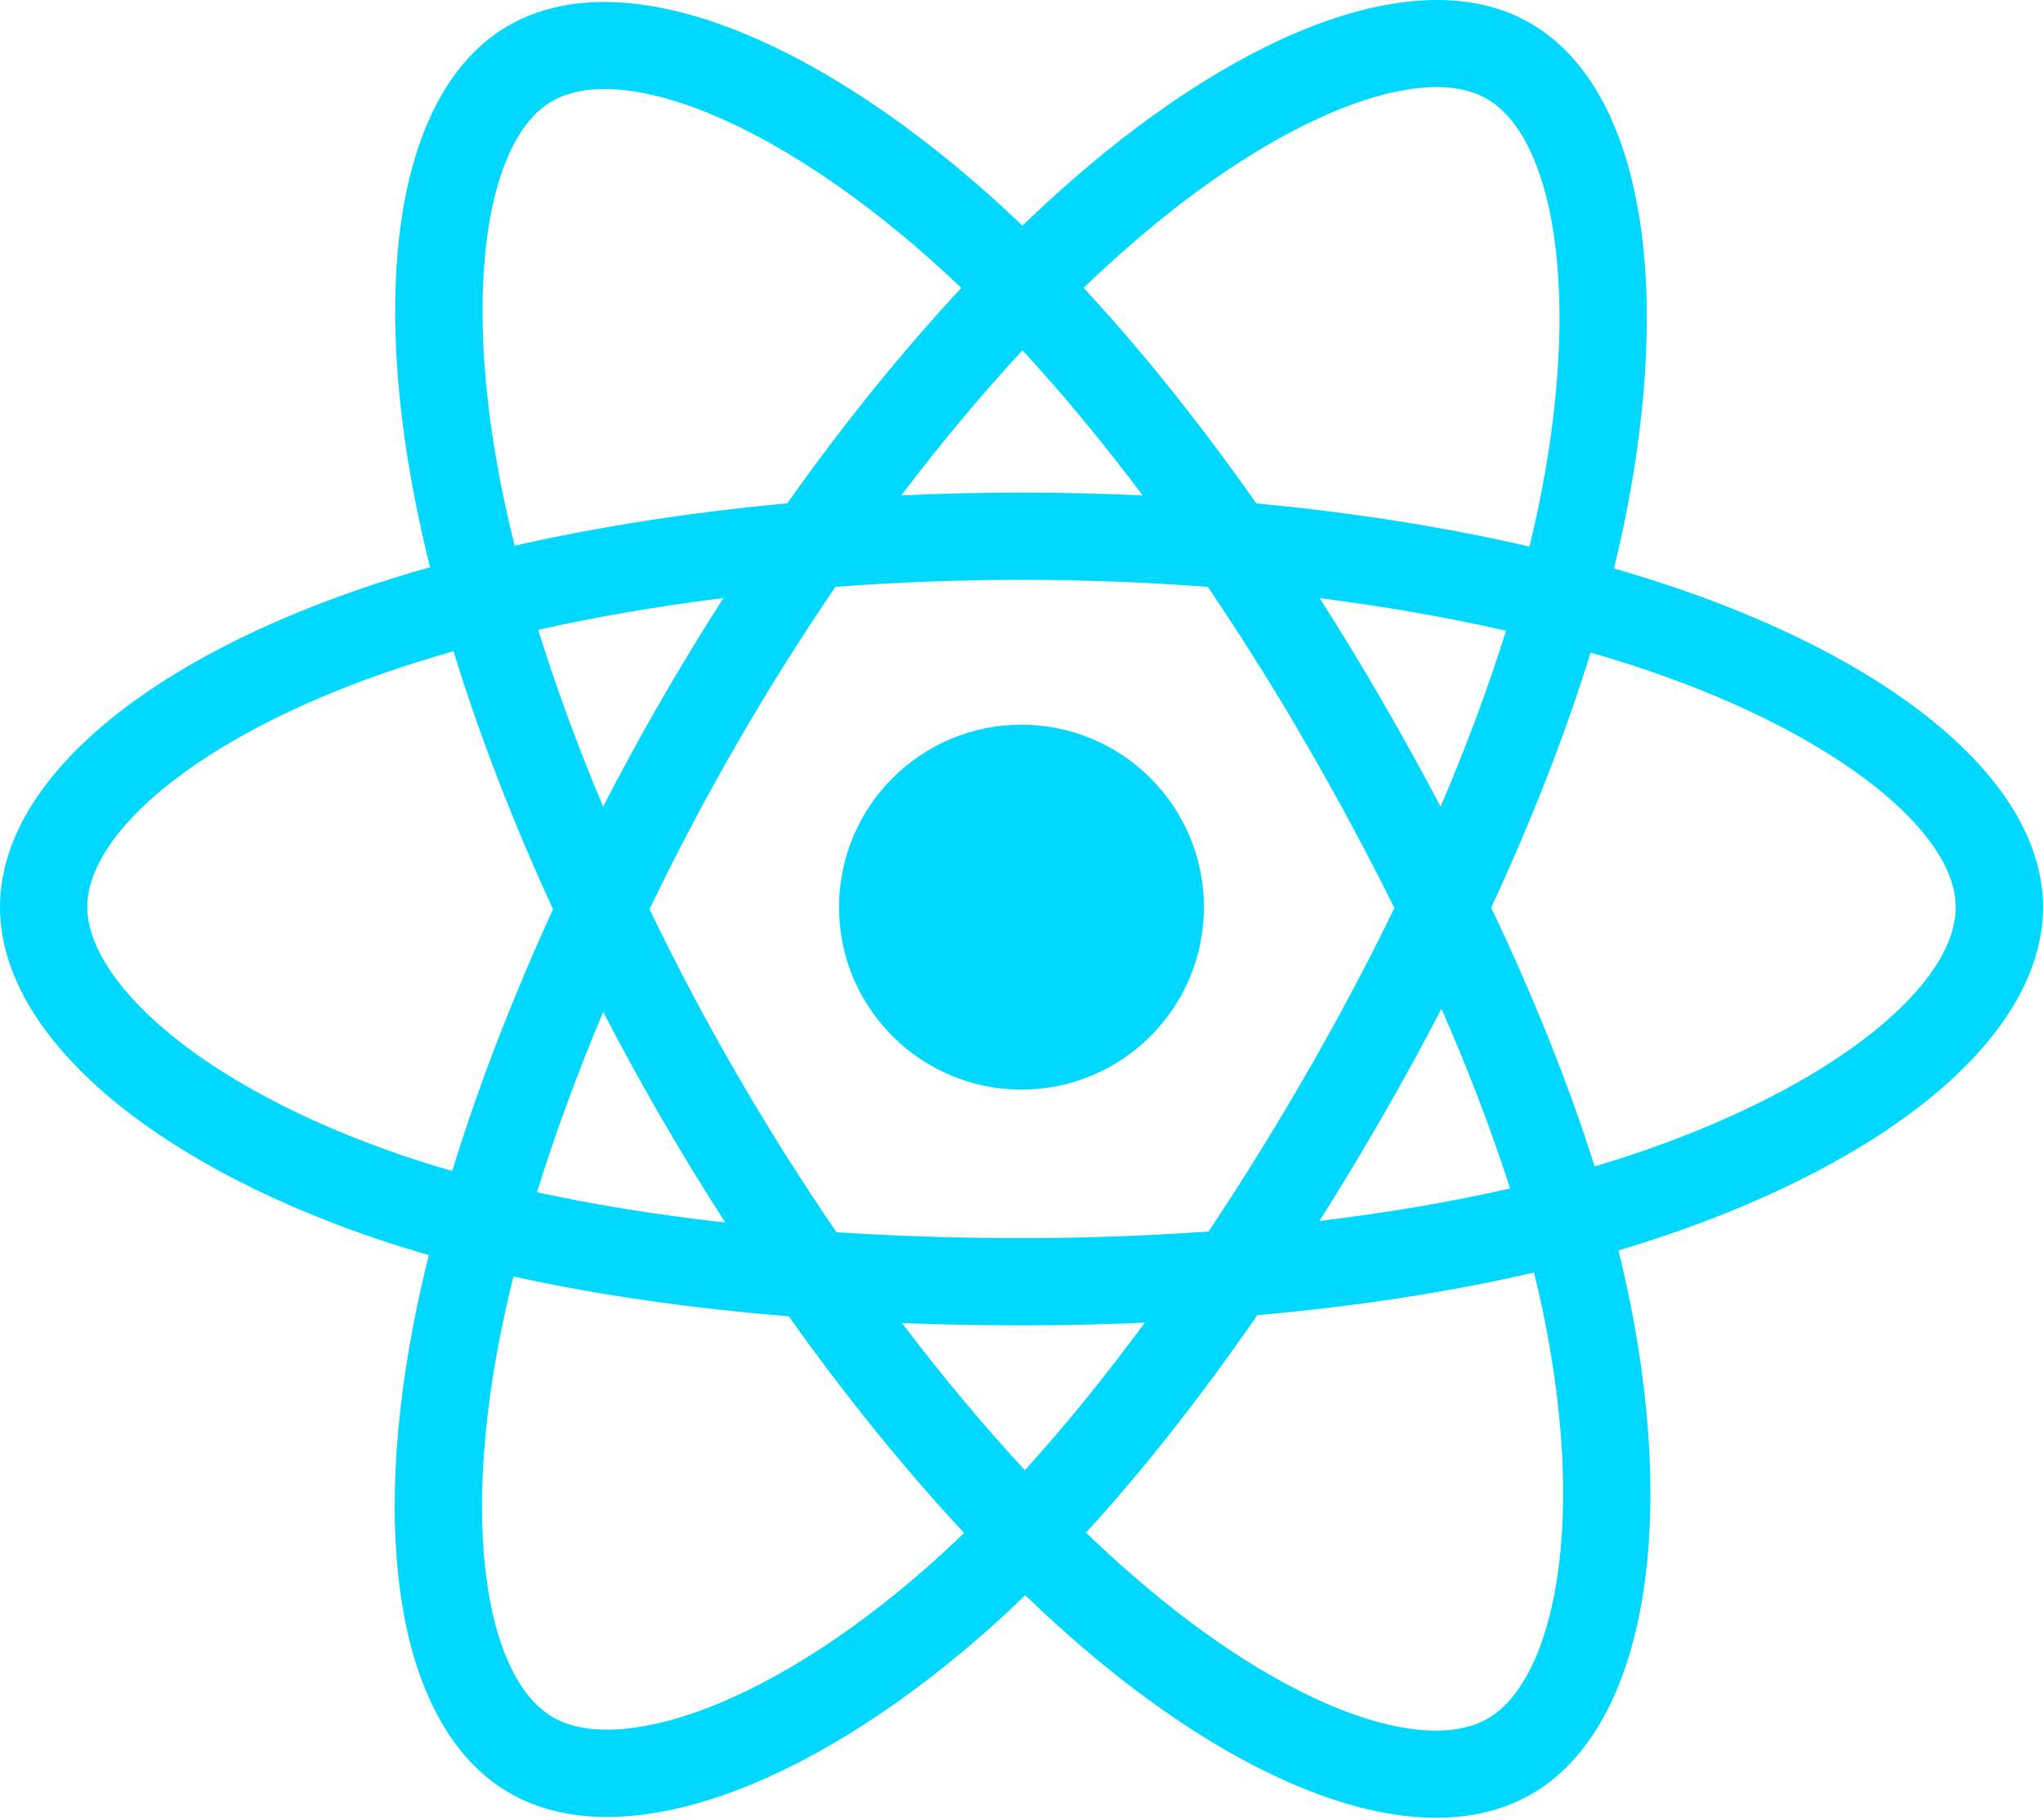
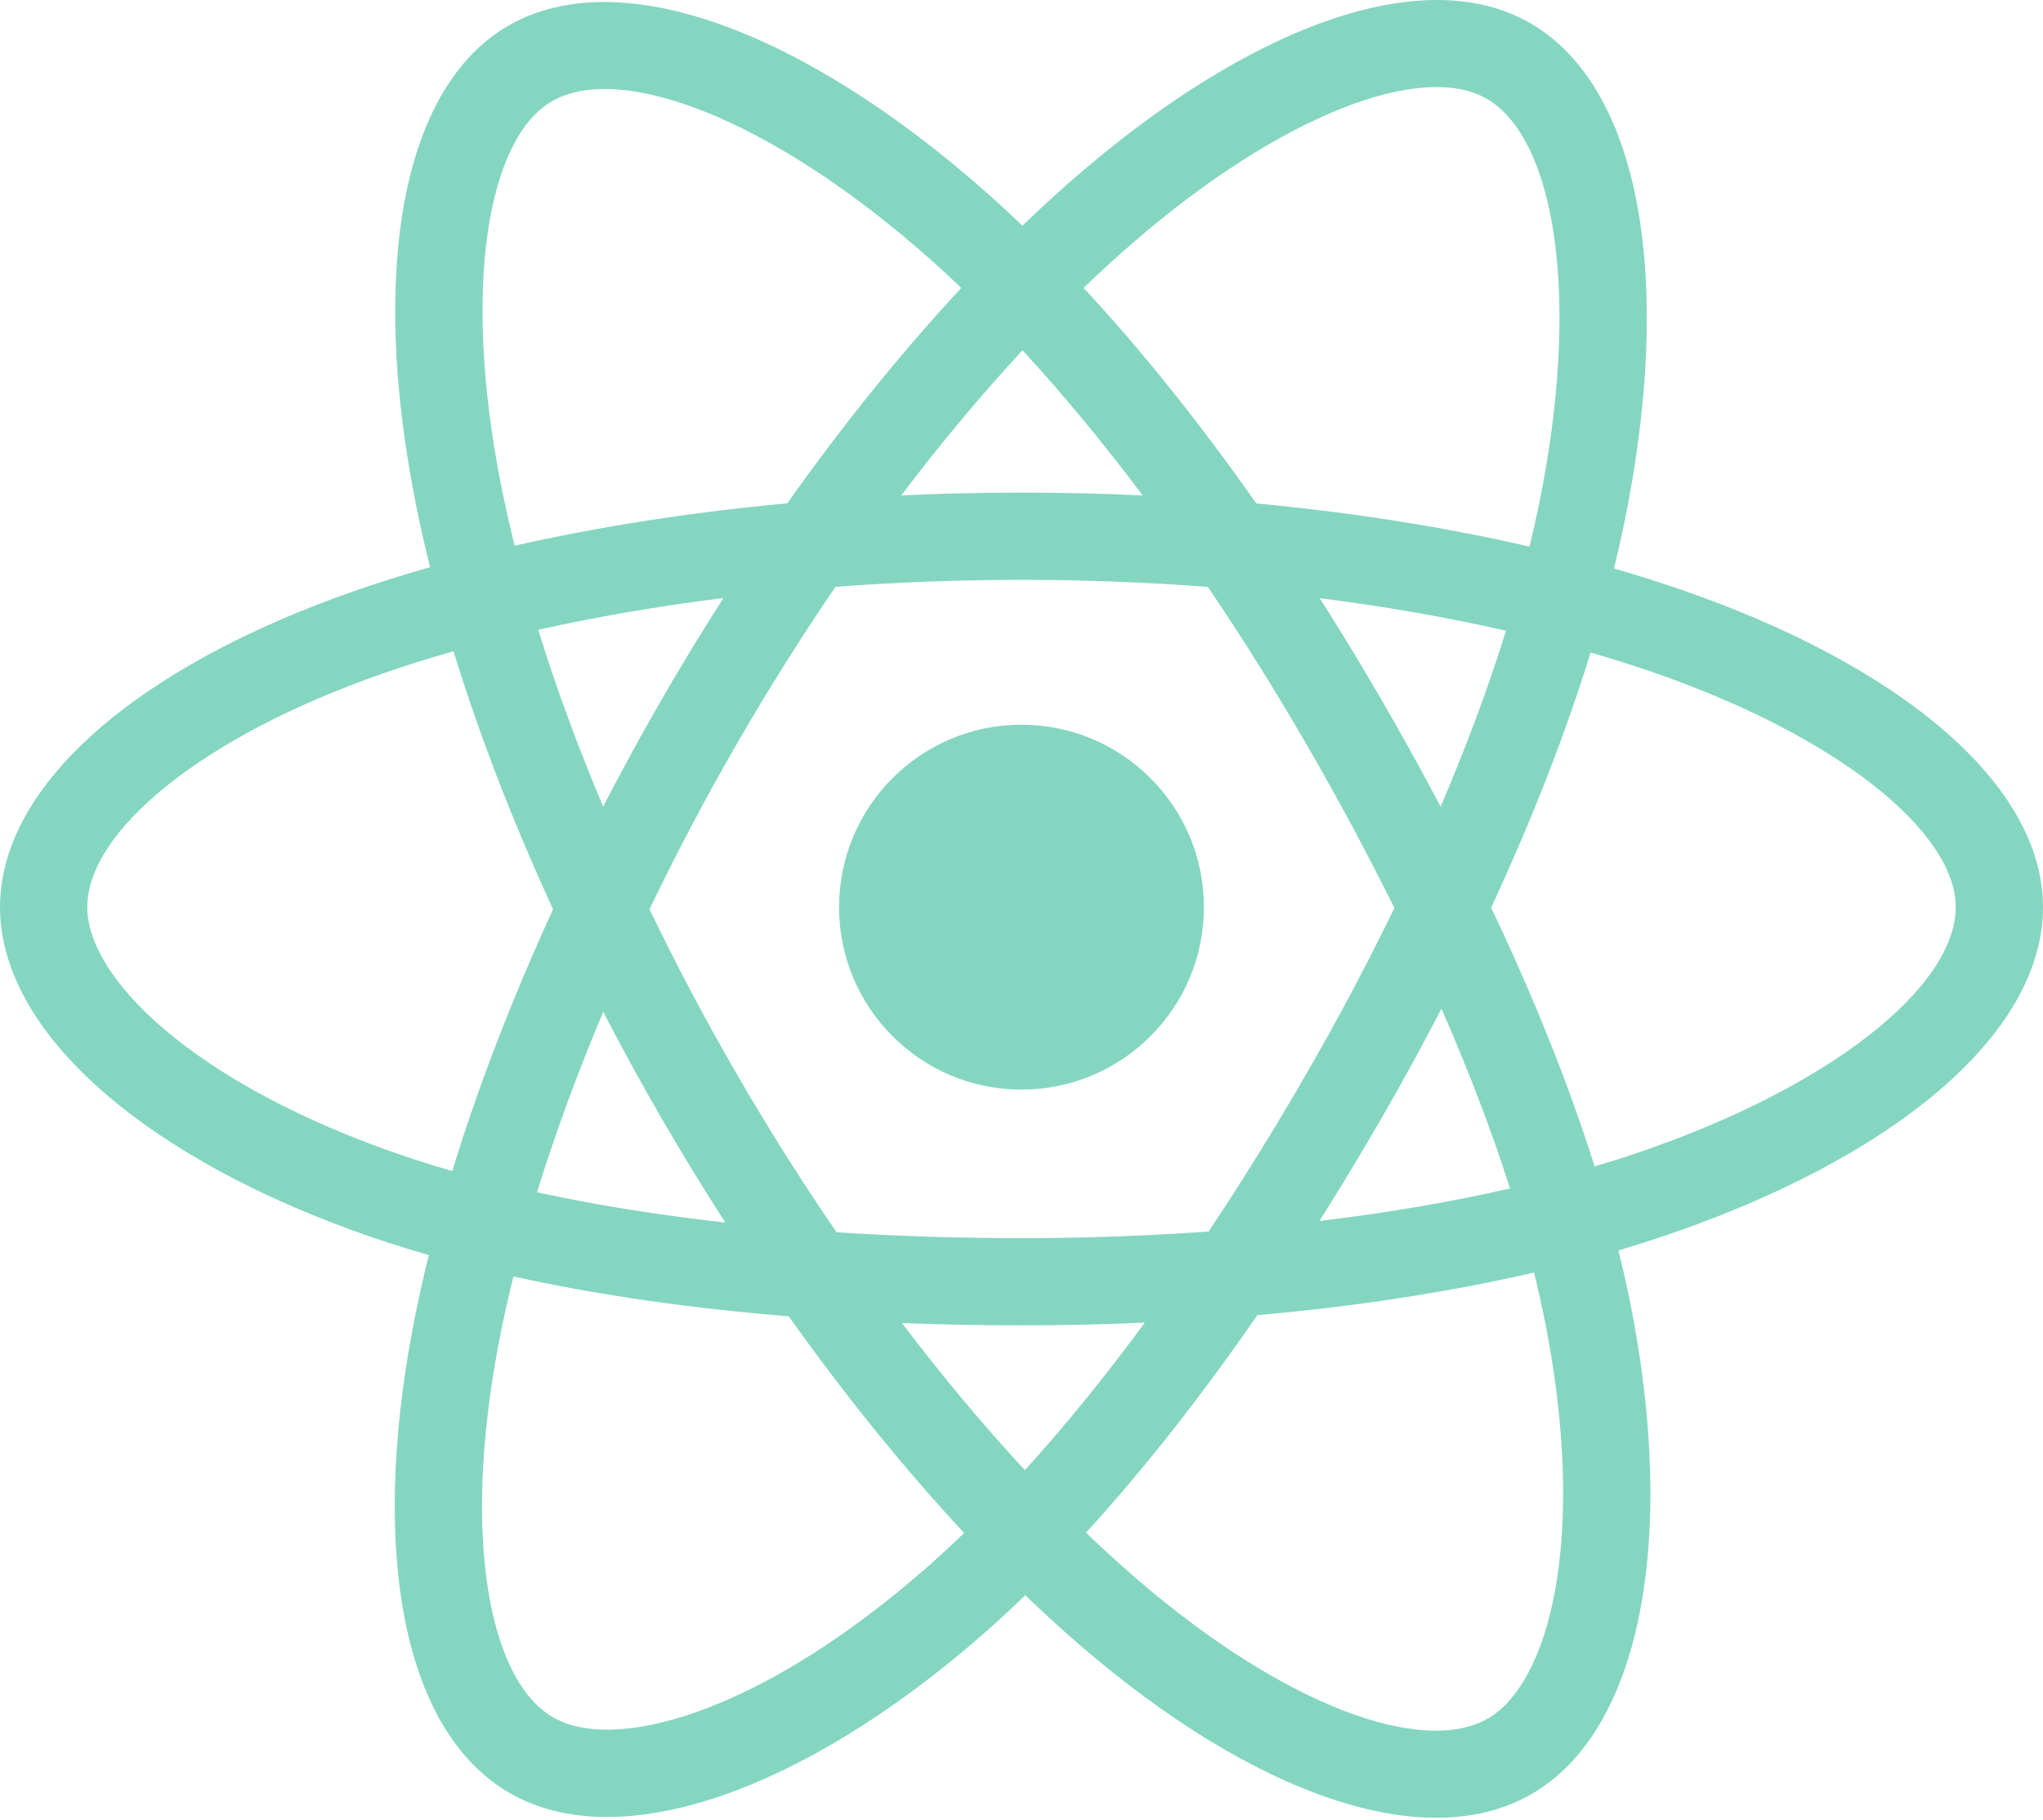
<svg xmlns="http://www.w3.org/2000/svg" aria-hidden="true" role="img" class="iconify iconify--logos" width="35.93" height="32" preserveAspectRatio="xMidYMid meet" viewBox="0 0 256 228">
-   <path fill="#00D8FF" d="M210.483 73.824a171.49 171.49 0 0 0-8.24-2.597c.465-1.9.893-3.777 1.273-5.621c6.238-30.281 2.16-54.676-11.769-62.708c-13.355-7.7-35.196.329-57.254 19.526a171.23 171.23 0 0 0-6.375 5.848a155.866 155.866 0 0 0-4.241-3.917C100.759 3.829 77.587-4.822 63.673 3.233C50.33 10.957 46.379 33.89 51.995 62.588a170.974 170.974 0 0 0 1.892 8.48c-3.28.932-6.445 1.924-9.474 2.98C17.309 83.498 0 98.307 0 113.668c0 15.865 18.582 31.778 46.812 41.427a145.52 145.52 0 0 0 6.921 2.165a167.467 167.467 0 0 0-2.01 9.138c-5.354 28.2-1.173 50.591 12.134 58.266c13.744 7.926 36.812-.22 59.273-19.855a145.567 145.567 0 0 0 5.342-4.923a168.064 168.064 0 0 0 6.92 6.314c21.758 18.722 43.246 26.282 56.54 18.586c13.731-7.949 18.194-32.003 12.4-61.268a145.016 145.016 0 0 0-1.535-6.842c1.62-.48 3.21-.974 4.76-1.488c29.348-9.723 48.443-25.443 48.443-41.52c0-15.417-17.868-30.326-45.517-39.844Zm-6.365 70.984c-1.4.463-2.836.91-4.3 1.345c-3.24-10.257-7.612-21.163-12.963-32.432c5.106-11 9.31-21.767 12.459-31.957c2.619.758 5.16 1.557 7.61 2.4c23.69 8.156 38.14 20.213 38.14 29.504c0 9.896-15.606 22.743-40.946 31.14Zm-10.514 20.834c2.562 12.94 2.927 24.64 1.23 33.787c-1.524 8.219-4.59 13.698-8.382 15.893c-8.067 4.67-25.32-1.4-43.927-17.412a156.726 156.726 0 0 1-6.437-5.87c7.214-7.889 14.423-17.06 21.459-27.246c12.376-1.098 24.068-2.894 34.671-5.345a134.17 134.17 0 0 1 1.386 6.193ZM87.276 214.515c-7.882 2.783-14.16 2.863-17.955.675c-8.075-4.657-11.432-22.636-6.853-46.752a156.923 156.923 0 0 1 1.869-8.499c10.486 2.32 22.093 3.988 34.498 4.994c7.084 9.967 14.501 19.128 21.976 27.15a134.668 134.668 0 0 1-4.877 4.492c-9.933 8.682-19.886 14.842-28.658 17.94ZM50.35 144.747c-12.483-4.267-22.792-9.812-29.858-15.863c-6.35-5.437-9.555-10.836-9.555-15.216c0-9.322 13.897-21.212 37.076-29.293c2.813-.98 5.757-1.905 8.812-2.773c3.204 10.42 7.406 21.315 12.477 32.332c-5.137 11.18-9.399 22.249-12.634 32.792a134.718 134.718 0 0 1-6.318-1.979Zm12.378-84.26c-4.811-24.587-1.616-43.134 6.425-47.789c8.564-4.958 27.502 2.111 47.463 19.835a144.318 144.318 0 0 1 3.841 3.545c-7.438 7.987-14.787 17.08-21.808 26.988c-12.04 1.116-23.565 2.908-34.161 5.309a160.342 160.342 0 0 1-1.76-7.887Zm110.427 27.268a347.8 347.8 0 0 0-7.785-12.803c8.168 1.033 15.994 2.404 23.343 4.08c-2.206 7.072-4.956 14.465-8.193 22.045a381.151 381.151 0 0 0-7.365-13.322Zm-45.032-43.861c5.044 5.465 10.096 11.566 15.065 18.186a322.04 322.04 0 0 0-30.257-.006c4.974-6.559 10.069-12.652 15.192-18.18ZM82.802 87.83a323.167 323.167 0 0 0-7.227 13.238c-3.184-7.553-5.909-14.98-8.134-22.152c7.304-1.634 15.093-2.97 23.209-3.984a321.524 321.524 0 0 0-7.848 12.897Zm8.081 65.352c-8.385-.936-16.291-2.203-23.593-3.793c2.26-7.3 5.045-14.885 8.298-22.6a321.187 321.187 0 0 0 7.257 13.246c2.594 4.48 5.28 8.868 8.038 13.147Zm37.542 31.03c-5.184-5.592-10.354-11.779-15.403-18.433c4.902.192 9.899.29 14.978.29c5.218 0 10.376-.117 15.453-.343c-4.985 6.774-10.018 12.97-15.028 18.486Zm52.198-57.817c3.422 7.8 6.306 15.345 8.596 22.52c-7.422 1.694-15.436 3.058-23.88 4.071a382.417 382.417 0 0 0 7.859-13.026a347.403 347.403 0 0 0 7.425-13.565Zm-16.898 8.101a358.557 358.557 0 0 1-12.281 19.815a329.4 329.4 0 0 1-23.444.823c-7.967 0-15.716-.248-23.178-.732a310.202 310.202 0 0 1-12.513-19.846h.001a307.41 307.41 0 0 1-10.923-20.627a310.278 310.278 0 0 1 10.89-20.637l-.001.001a307.318 307.318 0 0 1 12.413-19.761c7.613-.576 15.42-.876 23.31-.876H128c7.926 0 15.743.303 23.354.883a329.357 329.357 0 0 1 12.335 19.695a358.489 358.489 0 0 1 11.036 20.54a329.472 329.472 0 0 1-11 20.722Zm22.56-122.124c8.572 4.944 11.906 24.881 6.52 51.026c-.344 1.668-.73 3.367-1.15 5.09c-10.622-2.452-22.155-4.275-34.23-5.408c-7.034-10.017-14.323-19.124-21.64-27.008a160.789 160.789 0 0 1 5.888-5.4c18.9-16.447 36.564-22.941 44.612-18.3ZM128 90.808c12.625 0 22.86 10.235 22.86 22.86s-10.235 22.86-22.86 22.86s-22.86-10.235-22.86-22.86s10.235-22.86 22.86-22.86Z" />
+   <path fill="#85D6C1" d="M210.483 73.824a171.49 171.49 0 0 0-8.24-2.597c.465-1.9.893-3.777 1.273-5.621c6.238-30.281 2.16-54.676-11.769-62.708c-13.355-7.7-35.196.329-57.254 19.526a171.23 171.23 0 0 0-6.375 5.848a155.866 155.866 0 0 0-4.241-3.917C100.759 3.829 77.587-4.822 63.673 3.233C50.33 10.957 46.379 33.89 51.995 62.588a170.974 170.974 0 0 0 1.892 8.48c-3.28.932-6.445 1.924-9.474 2.98C17.309 83.498 0 98.307 0 113.668c0 15.865 18.582 31.778 46.812 41.427a145.52 145.52 0 0 0 6.921 2.165a167.467 167.467 0 0 0-2.01 9.138c-5.354 28.2-1.173 50.591 12.134 58.266c13.744 7.926 36.812-.22 59.273-19.855a145.567 145.567 0 0 0 5.342-4.923a168.064 168.064 0 0 0 6.92 6.314c21.758 18.722 43.246 26.282 56.54 18.586c13.731-7.949 18.194-32.003 12.4-61.268a145.016 145.016 0 0 0-1.535-6.842c1.62-.48 3.21-.974 4.76-1.488c29.348-9.723 48.443-25.443 48.443-41.52c0-15.417-17.868-30.326-45.517-39.844Zm-6.365 70.984c-1.4.463-2.836.91-4.3 1.345c-3.24-10.257-7.612-21.163-12.963-32.432c5.106-11 9.31-21.767 12.459-31.957c2.619.758 5.16 1.557 7.61 2.4c23.69 8.156 38.14 20.213 38.14 29.504c0 9.896-15.606 22.743-40.946 31.14Zm-10.514 20.834c2.562 12.94 2.927 24.64 1.23 33.787c-1.524 8.219-4.59 13.698-8.382 15.893c-8.067 4.67-25.32-1.4-43.927-17.412a156.726 156.726 0 0 1-6.437-5.87c7.214-7.889 14.423-17.06 21.459-27.246c12.376-1.098 24.068-2.894 34.671-5.345a134.17 134.17 0 0 1 1.386 6.193ZM87.276 214.515c-7.882 2.783-14.16 2.863-17.955.675c-8.075-4.657-11.432-22.636-6.853-46.752a156.923 156.923 0 0 1 1.869-8.499c10.486 2.32 22.093 3.988 34.498 4.994c7.084 9.967 14.501 19.128 21.976 27.15a134.668 134.668 0 0 1-4.877 4.492c-9.933 8.682-19.886 14.842-28.658 17.94ZM50.35 144.747c-12.483-4.267-22.792-9.812-29.858-15.863c-6.35-5.437-9.555-10.836-9.555-15.216c0-9.322 13.897-21.212 37.076-29.293c2.813-.98 5.757-1.905 8.812-2.773c3.204 10.42 7.406 21.315 12.477 32.332c-5.137 11.18-9.399 22.249-12.634 32.792a134.718 134.718 0 0 1-6.318-1.979Zm12.378-84.26c-4.811-24.587-1.616-43.134 6.425-47.789c8.564-4.958 27.502 2.111 47.463 19.835a144.318 144.318 0 0 1 3.841 3.545c-7.438 7.987-14.787 17.08-21.808 26.988c-12.04 1.116-23.565 2.908-34.161 5.309a160.342 160.342 0 0 1-1.76-7.887Zm110.427 27.268a347.8 347.8 0 0 0-7.785-12.803c8.168 1.033 15.994 2.404 23.343 4.08c-2.206 7.072-4.956 14.465-8.193 22.045a381.151 381.151 0 0 0-7.365-13.322Zm-45.032-43.861c5.044 5.465 10.096 11.566 15.065 18.186a322.04 322.04 0 0 0-30.257-.006c4.974-6.559 10.069-12.652 15.192-18.18ZM82.802 87.83a323.167 323.167 0 0 0-7.227 13.238c-3.184-7.553-5.909-14.98-8.134-22.152c7.304-1.634 15.093-2.97 23.209-3.984a321.524 321.524 0 0 0-7.848 12.897Zm8.081 65.352c-8.385-.936-16.291-2.203-23.593-3.793c2.26-7.3 5.045-14.885 8.298-22.6a321.187 321.187 0 0 0 7.257 13.246c2.594 4.48 5.28 8.868 8.038 13.147Zm37.542 31.03c-5.184-5.592-10.354-11.779-15.403-18.433c4.902.192 9.899.29 14.978.29c5.218 0 10.376-.117 15.453-.343c-4.985 6.774-10.018 12.97-15.028 18.486Zm52.198-57.817c3.422 7.8 6.306 15.345 8.596 22.52c-7.422 1.694-15.436 3.058-23.88 4.071a382.417 382.417 0 0 0 7.859-13.026a347.403 347.403 0 0 0 7.425-13.565Zm-16.898 8.101a358.557 358.557 0 0 1-12.281 19.815a329.4 329.4 0 0 1-23.444.823c-7.967 0-15.716-.248-23.178-.732a310.202 310.202 0 0 1-12.513-19.846h.001a307.41 307.41 0 0 1-10.923-20.627a310.278 310.278 0 0 1 10.89-20.637l-.001.001a307.318 307.318 0 0 1 12.413-19.761c7.613-.576 15.42-.876 23.31-.876H128c7.926 0 15.743.303 23.354.883a329.357 329.357 0 0 1 12.335 19.695a358.489 358.489 0 0 1 11.036 20.54a329.472 329.472 0 0 1-11 20.722Zm22.56-122.124c8.572 4.944 11.906 24.881 6.52 51.026c-.344 1.668-.73 3.367-1.15 5.09c-10.622-2.452-22.155-4.275-34.23-5.408c-7.034-10.017-14.323-19.124-21.64-27.008a160.789 160.789 0 0 1 5.888-5.4c18.9-16.447 36.564-22.941 44.612-18.3ZM128 90.808c12.625 0 22.86 10.235 22.86 22.86s-10.235 22.86-22.86 22.86s-22.86-10.235-22.86-22.86s10.235-22.86 22.86-22.86Z" />
</svg>
